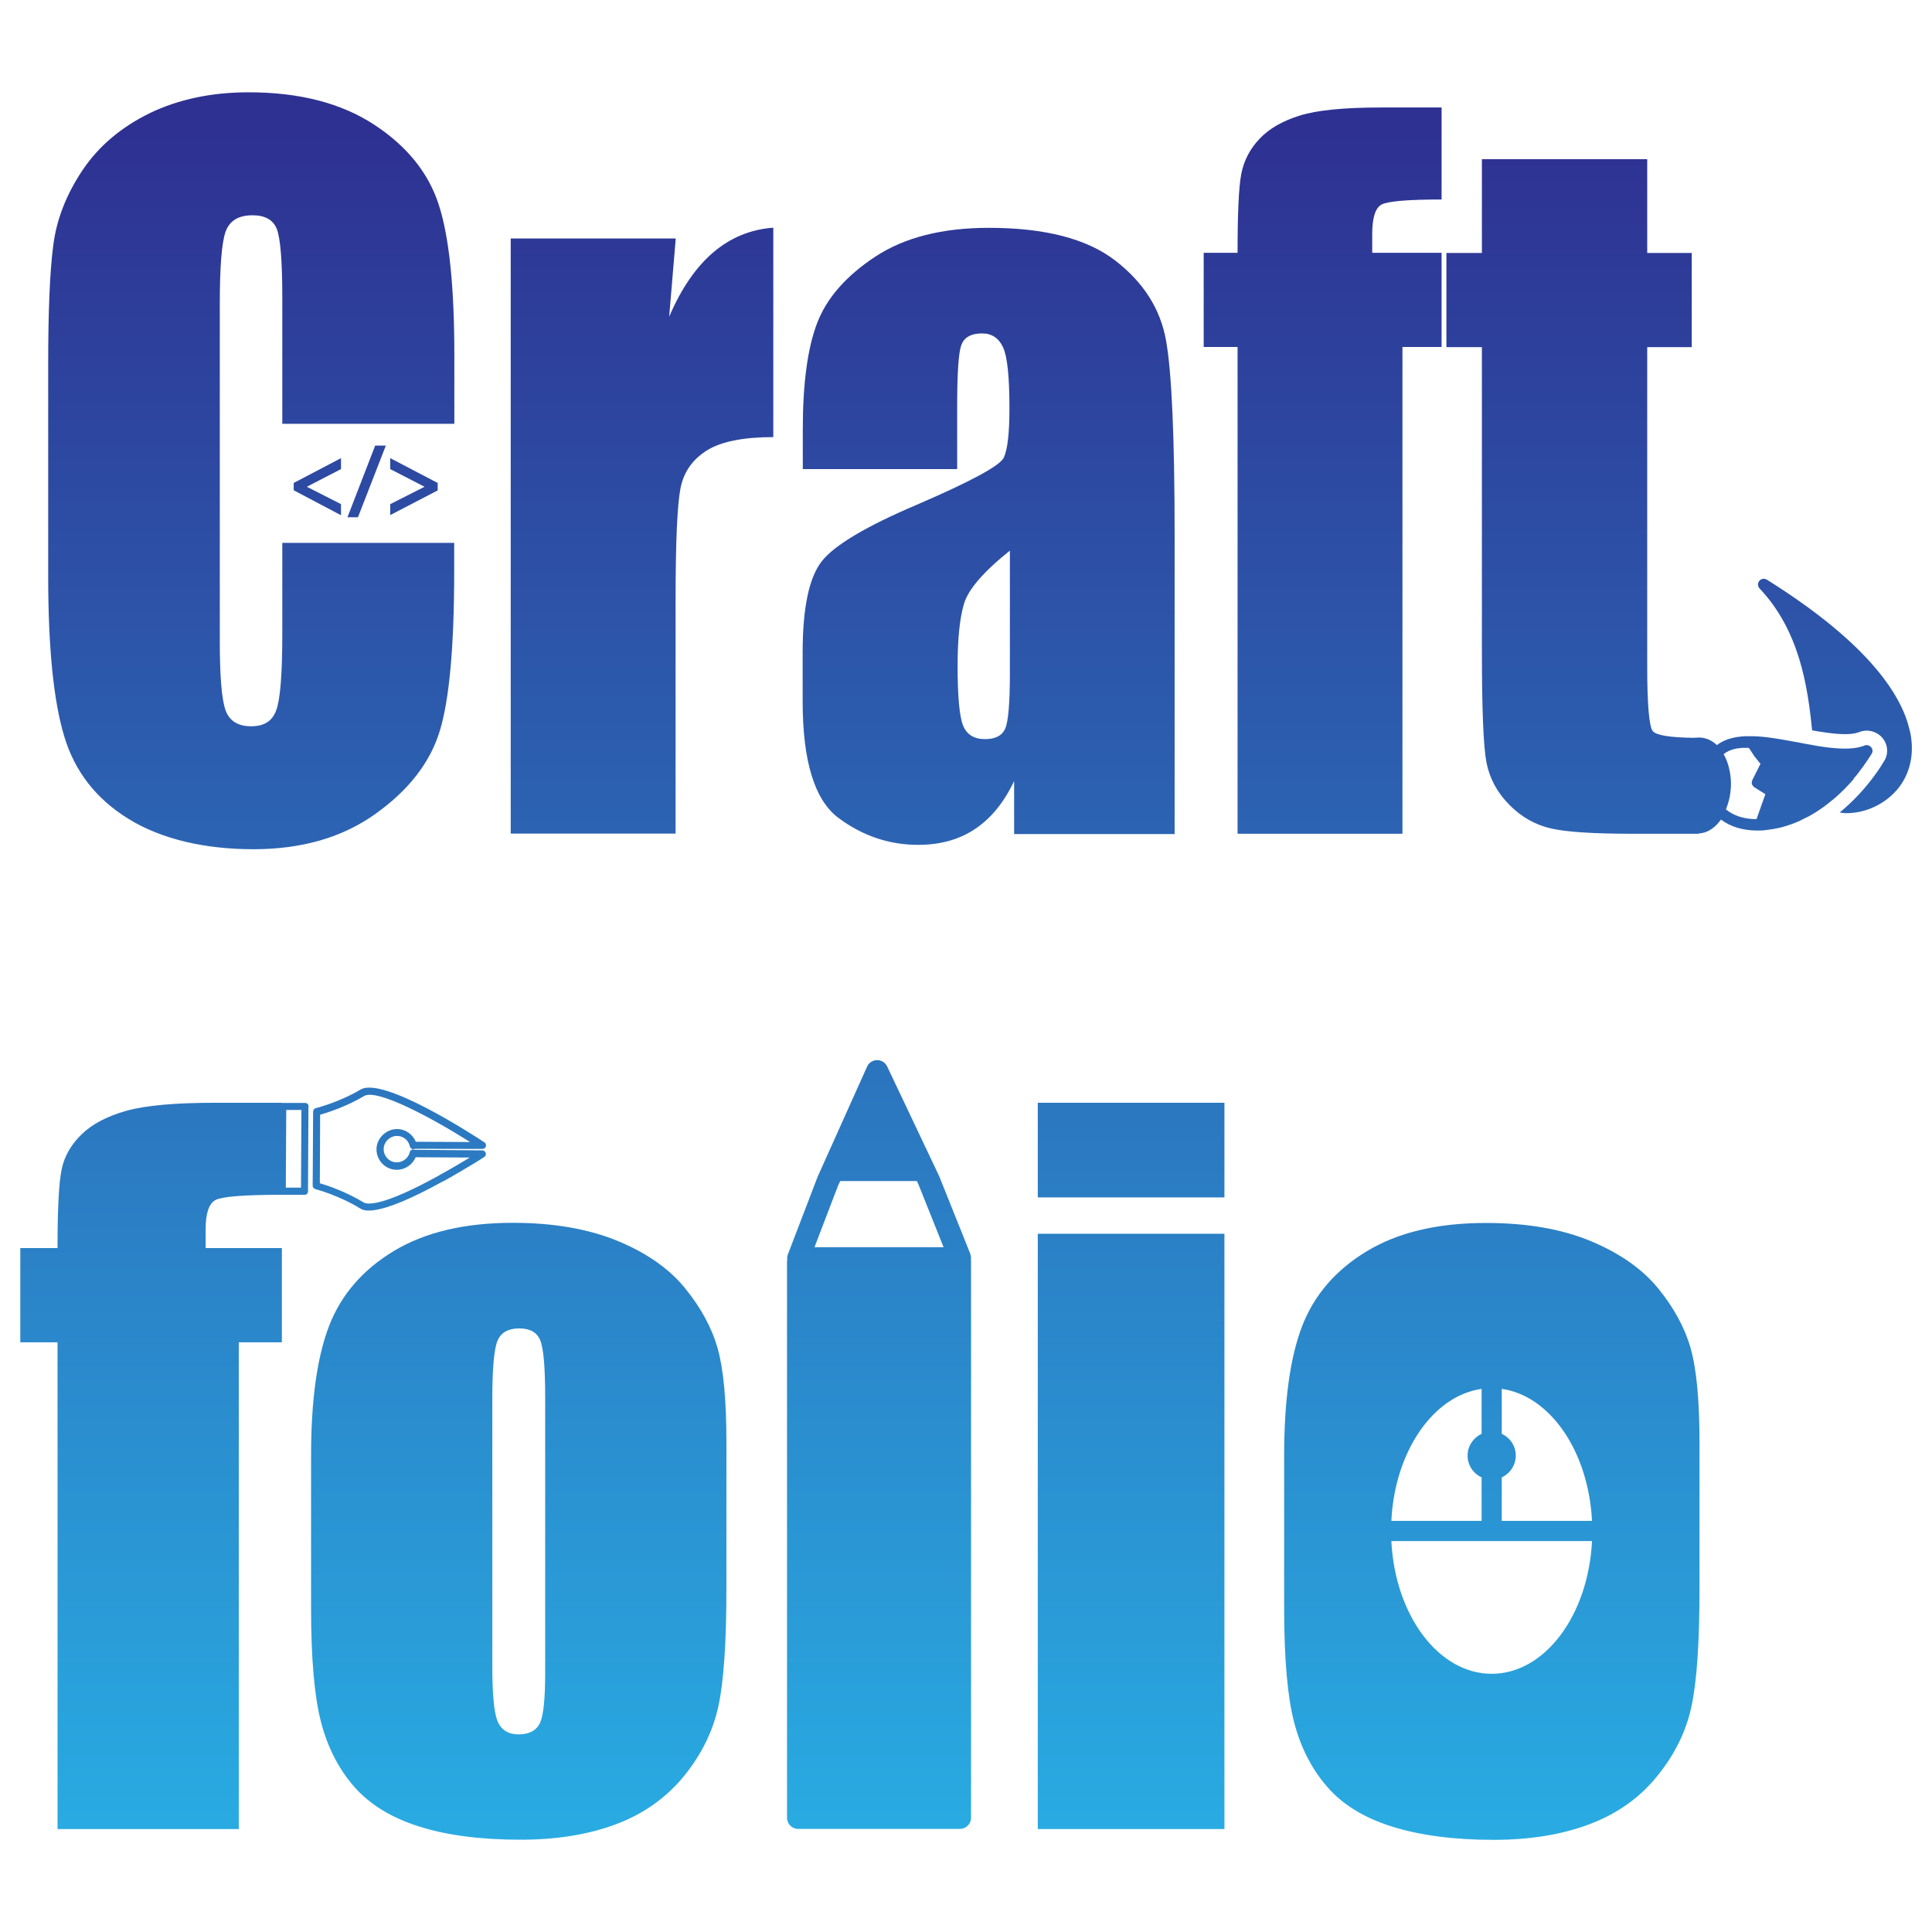
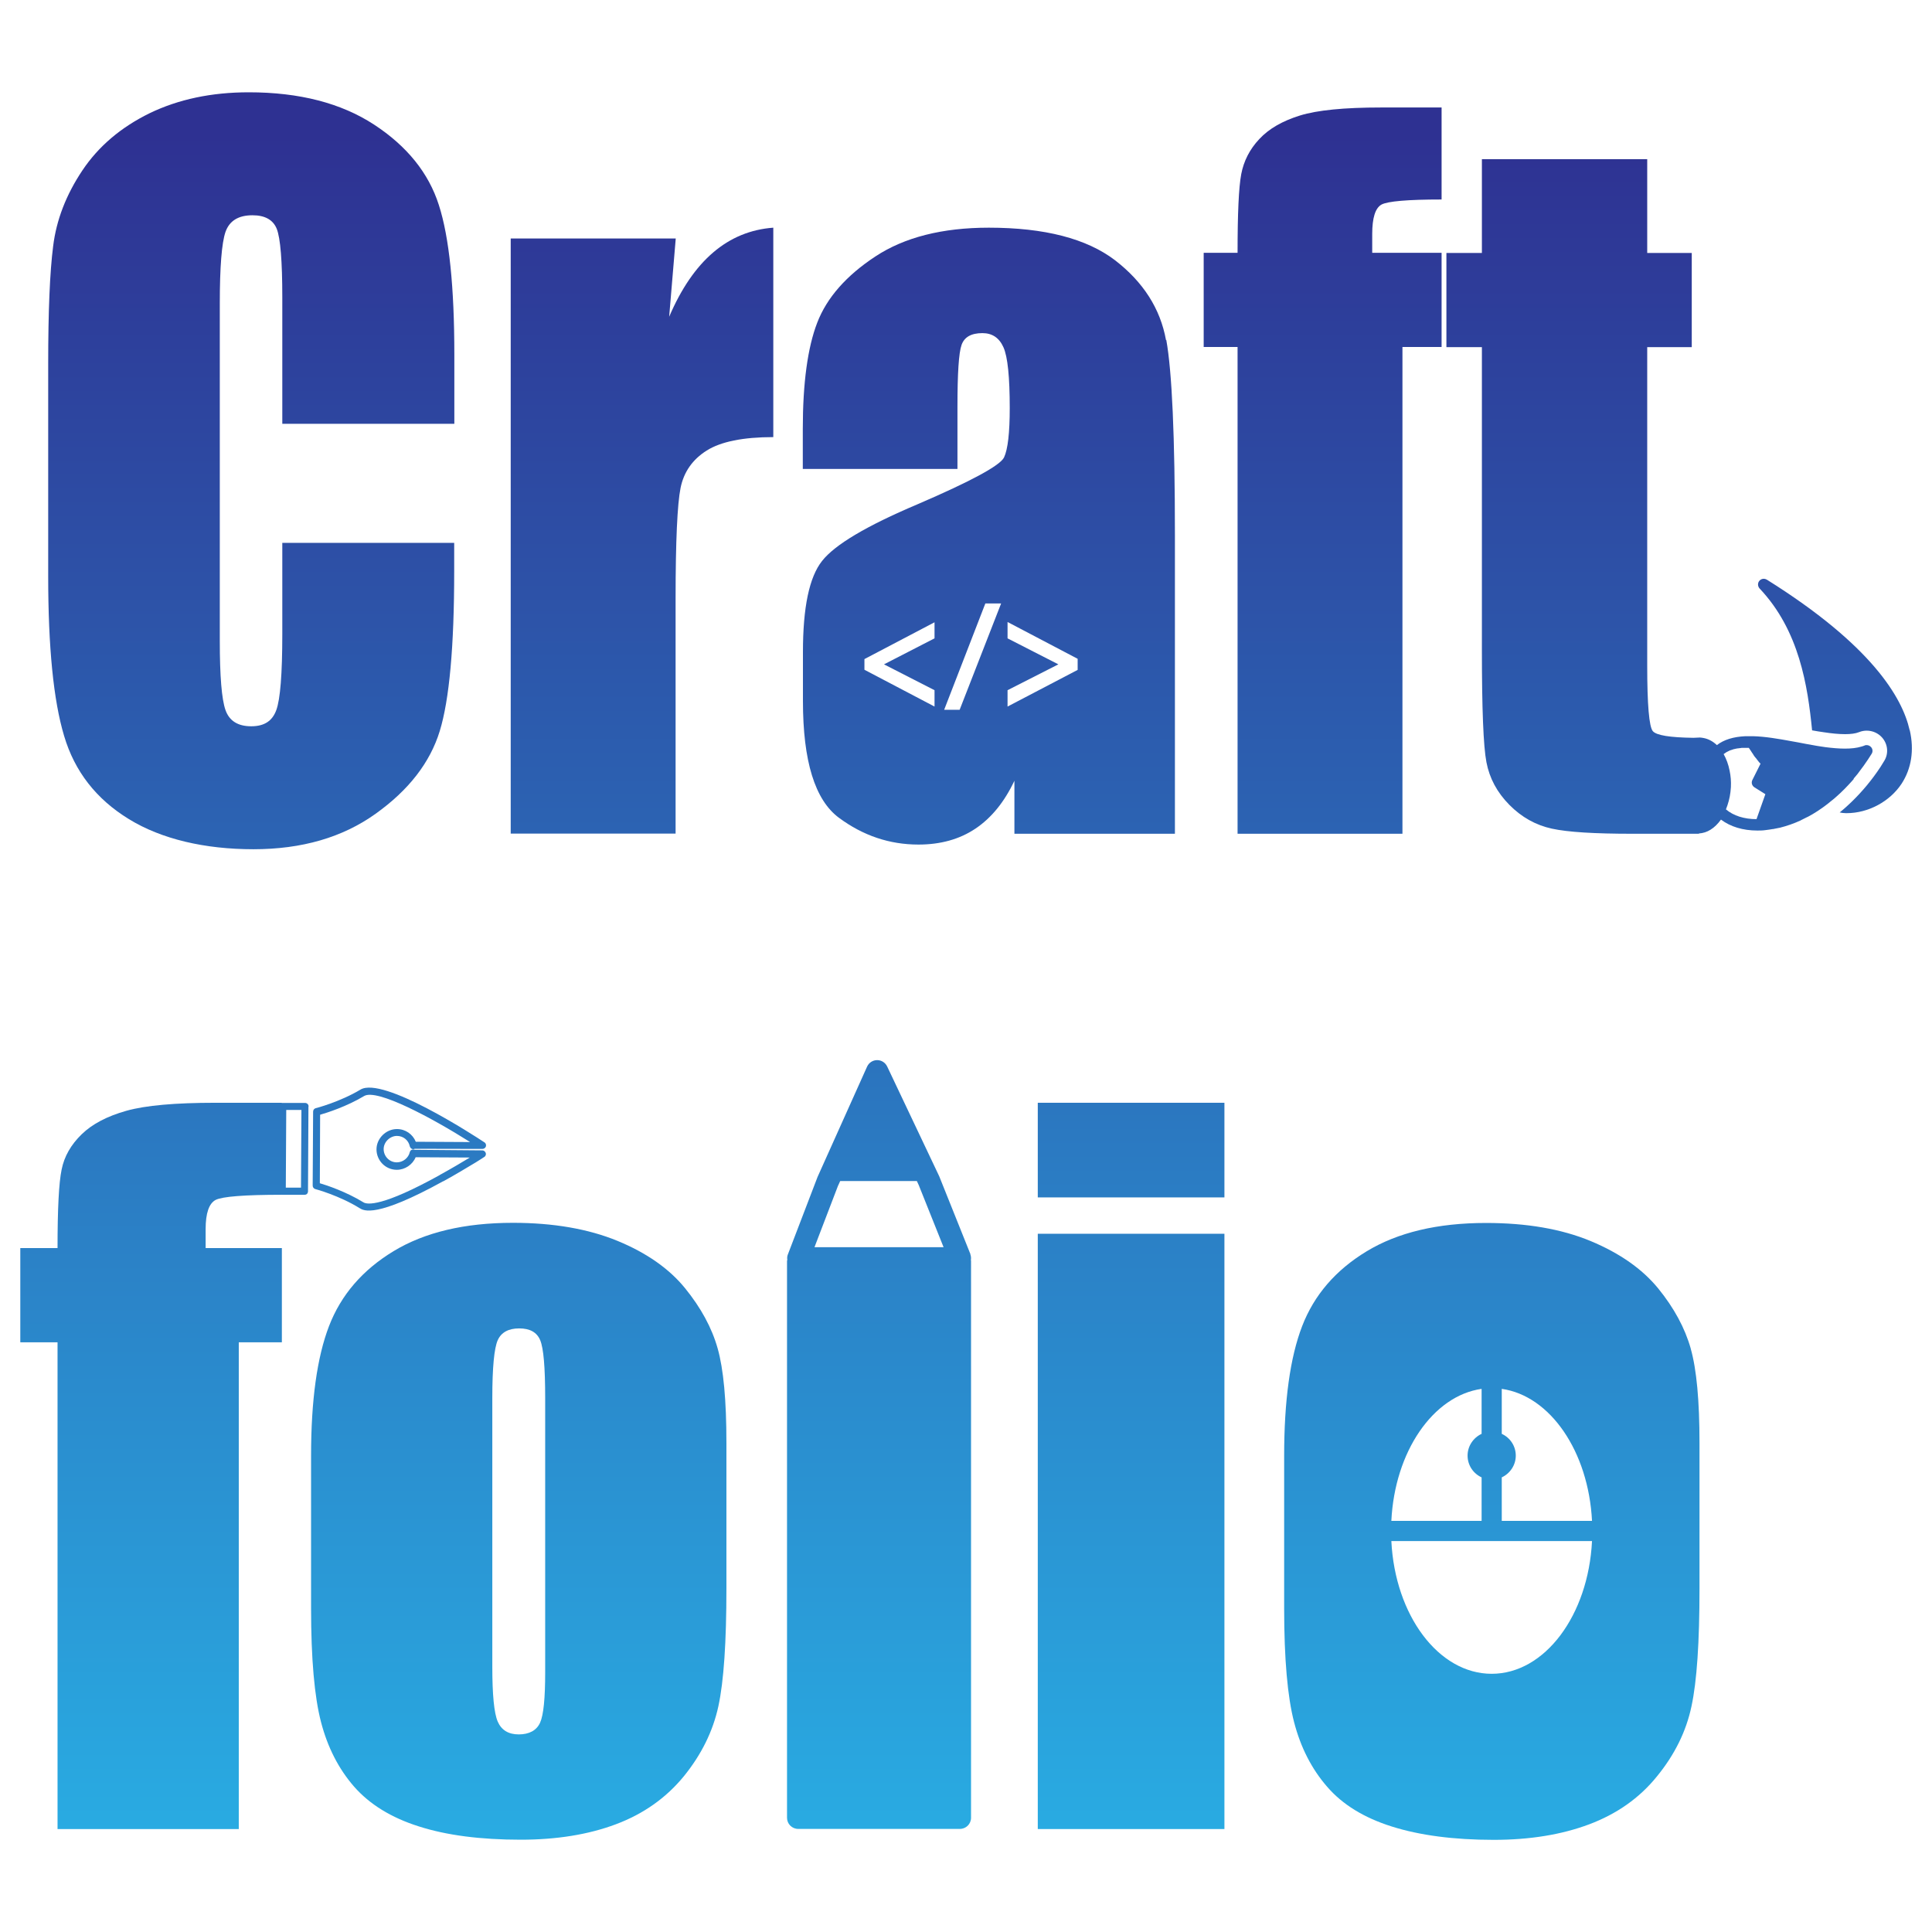
<svg xmlns="http://www.w3.org/2000/svg" xmlns:xlink="http://www.w3.org/1999/xlink" id="_レイヤー_1" data-name="レイヤー_1" version="1.1" viewBox="0 0 132.29 132.29">
  <defs>
    <style>
      .st0 {
        fill: url(#_名称未設定グラデーション_4012);
      }

      .st1 {
        fill: url(#_名称未設定グラデーション_401);
      }

      .st2 {
-         fill: url(#_名称未設定グラデーション_4014);
+         fill: url(#_名称未設定グラデーション_407);
      }

      .st3 {
-         fill: url(#_名称未設定グラデーション_407);
+         fill: url(#_名称未設定グラデーション_402);
      }

      .st4 {
-         fill: url(#_名称未設定グラデーション_4015);
+         fill: url(#_名称未設定グラデーション_408);
      }

      .st5 {
-         fill: url(#_名称未設定グラデーション_402);
+         fill: url(#_名称未設定グラデーション_40);
      }

      .st6 {
-         fill: url(#_名称未設定グラデーション_408);
+         fill: url(#_名称未設定グラデーション_405);
      }

      .st7 {
-         fill: url(#_名称未設定グラデーション_40);
+         fill: url(#_名称未設定グラデーション_404);
      }

      .st8 {
-         fill: url(#_名称未設定グラデーション_4016);
+         fill: url(#_名称未設定グラデーション_409);
      }

      .st9 {
-         fill: url(#_名称未設定グラデーション_405);
+         fill: url(#_名称未設定グラデーション_406);
      }

      .st10 {
-         fill: url(#_名称未設定グラデーション_404);
+         fill: url(#_名称未設定グラデーション_4011);
      }

      .st11 {
-         fill: url(#_名称未設定グラデーション_409);
+         fill: url(#_名称未設定グラデーション_4010);
      }

      .st12 {
-         fill: url(#_名称未設定グラデーション_406);
+         fill: url(#_名称未設定グラデーション_4013);
      }

      .st13 {
-         fill: url(#_名称未設定グラデーション_4011);
-       }
- 
-       .st14 {
-         fill: url(#_名称未設定グラデーション_4010);
-       }
- 
-       .st15 {
-         fill: url(#_名称未設定グラデーション_4013);
-       }
- 
-       .st16 {
        fill: url(#_名称未設定グラデーション_403);
      }
    </style>
    <linearGradient id="_名称未設定グラデーション_40" data-name="名称未設定グラデーション 40" x1="17.19" y1="9.16" x2="17.19" y2="125.4" gradientUnits="userSpaceOnUse">
      <stop offset="0" stop-color="#2e3192" />
      <stop offset="1" stop-color="#29abe2" />
    </linearGradient>
    <linearGradient id="_名称未設定グラデーション_401" data-name="名称未設定グラデーション 40" x1="43.97" y1="9.16" x2="43.97" y2="125.4" xlink:href="#_名称未設定グラデーション_40" />
-     <linearGradient id="_名称未設定グラデーション_402" data-name="名称未設定グラデーション 40" x1="67.7" y1="9.16" x2="67.7" y2="125.4" xlink:href="#_名称未設定グラデーション_40" />
-     <linearGradient id="_名称未設定グラデーション_403" data-name="名称未設定グラデーション 40" x1="90.56" y1="9.16" x2="90.56" y2="125.4" xlink:href="#_名称未設定グラデーション_40" />
-     <linearGradient id="_名称未設定グラデーション_404" data-name="名称未設定グラデーション 40" x1="10.35" y1="9.16" x2="10.35" y2="125.4" xlink:href="#_名称未設定グラデーション_40" />
-     <linearGradient id="_名称未設定グラデーション_405" data-name="名称未設定グラデーション 40" x1="35.52" y1="9.16" x2="35.52" y2="125.4" xlink:href="#_名称未設定グラデーション_40" />
+     <linearGradient id="_名称未設定グラデーション_402" data-name="名称未設定グラデーション 40" x1="90.56" y1="9.16" x2="90.56" y2="125.4" xlink:href="#_名称未設定グラデーション_40" />
+     <linearGradient id="_名称未設定グラデーション_403" data-name="名称未設定グラデーション 40" x1="10.35" y1="9.16" x2="10.35" y2="125.4" xlink:href="#_名称未設定グラデーション_40" />
+     <linearGradient id="_名称未設定グラデーション_404" data-name="名称未設定グラデーション 40" x1="35.52" y1="9.16" x2="35.52" y2="125.4" xlink:href="#_名称未設定グラデーション_40" />
+     <linearGradient id="_名称未設定グラデーション_405" data-name="名称未設定グラデーション 40" x1="77.45" y1="9.16" x2="77.45" y2="125.4" xlink:href="#_名称未設定グラデーション_40" />
    <linearGradient id="_名称未設定グラデーション_406" data-name="名称未設定グラデーション 40" x1="77.45" y1="9.16" x2="77.45" y2="125.4" xlink:href="#_名称未設定グラデーション_40" />
-     <linearGradient id="_名称未設定グラデーション_407" data-name="名称未設定グラデーション 40" x1="77.45" y1="9.16" x2="77.45" y2="125.4" xlink:href="#_名称未設定グラデーション_40" />
-     <linearGradient id="_名称未設定グラデーション_408" data-name="名称未設定グラデーション 40" x1="60.2" y1="9.16" x2="60.2" y2="125.4" xlink:href="#_名称未設定グラデーション_40" />
-     <linearGradient id="_名称未設定グラデーション_409" data-name="名称未設定グラデーション 40" x1="125.63" y1="9.16" x2="125.63" y2="125.4" xlink:href="#_名称未設定グラデーション_40" />
-     <linearGradient id="_名称未設定グラデーション_4010" data-name="名称未設定グラデーション 40" x1="113.62" y1="9.16" x2="113.62" y2="125.4" xlink:href="#_名称未設定グラデーション_40" />
-     <linearGradient id="_名称未設定グラデーション_4011" data-name="名称未設定グラデーション 40" x1="102.14" y1="9.16" x2="102.14" y2="125.4" xlink:href="#_名称未設定グラデーション_40" />
-     <linearGradient id="_名称未設定グラデーション_4012" data-name="名称未設定グラデーション 40" x1="20.11" y1="9.16" x2="20.11" y2="125.4" xlink:href="#_名称未設定グラデーション_40" />
-     <linearGradient id="_名称未設定グラデーション_4013" data-name="名称未設定グラデーション 40" x1="27.34" y1="9.16" x2="27.34" y2="125.4" xlink:href="#_名称未設定グラデーション_40" />
-     <linearGradient id="_名称未設定グラデーション_4014" data-name="名称未設定グラデーション 40" x1="21.73" y1="9.16" x2="21.73" y2="125.4" xlink:href="#_名称未設定グラデーション_40" />
-     <linearGradient id="_名称未設定グラデーション_4015" data-name="名称未設定グラデーション 40" x1="25.11" x2="25.11" y2="125.4" xlink:href="#_名称未設定グラデーション_40" />
-     <linearGradient id="_名称未設定グラデーション_4016" data-name="名称未設定グラデーション 40" x1="28.34" y1="9.16" x2="28.34" y2="125.4" xlink:href="#_名称未設定グラデーション_40" />
+     <linearGradient id="_名称未設定グラデーション_407" data-name="名称未設定グラデーション 40" x1="60.2" y1="9.16" x2="60.2" y2="125.4" xlink:href="#_名称未設定グラデーション_40" />
+     <linearGradient id="_名称未設定グラデーション_408" data-name="名称未設定グラデーション 40" x1="125.63" y1="9.16" x2="125.63" y2="125.4" xlink:href="#_名称未設定グラデーション_40" />
+     <linearGradient id="_名称未設定グラデーション_409" data-name="名称未設定グラデーション 40" x1="113.62" y1="9.16" x2="113.62" y2="125.4" xlink:href="#_名称未設定グラデーション_40" />
+     <linearGradient id="_名称未設定グラデーション_4010" data-name="名称未設定グラデーション 40" x1="102.14" y1="9.16" x2="102.14" y2="125.4" xlink:href="#_名称未設定グラデーション_40" />
+     <linearGradient id="_名称未設定グラデーション_4011" data-name="名称未設定グラデーション 40" x1="20.11" y1="9.16" x2="20.11" y2="125.4" xlink:href="#_名称未設定グラデーション_40" />
+     <linearGradient id="_名称未設定グラデーション_4012" data-name="名称未設定グラデーション 40" x1="27.34" y1="9.16" x2="27.34" y2="125.4" xlink:href="#_名称未設定グラデーション_40" />
+     <linearGradient id="_名称未設定グラデーション_4013" data-name="名称未設定グラデーション 40" x1="67.7" y1="9.16" x2="67.7" y2="125.4" xlink:href="#_名称未設定グラデーション_40" />
  </defs>
-   <path class="st7" d="M31.1,29.02h-11.77v-8.64c0-2.51-.13-4.08-.38-4.71-.25-.62-.81-.93-1.66-.93-.97,0-1.58.38-1.85,1.14-.26.76-.39,2.4-.39,4.91v23.1c0,2.42.13,3.99.39,4.73.26.74.85,1.11,1.76,1.11s1.45-.37,1.72-1.11c.27-.74.41-2.47.41-5.2v-6.25h11.77v1.94c0,5.15-.33,8.8-.99,10.95-.66,2.15-2.12,4.04-4.39,5.66-2.26,1.62-5.05,2.43-8.37,2.43s-6.29-.69-8.52-2.06c-2.24-1.37-3.72-3.27-4.44-5.7-.73-2.43-1.09-6.08-1.09-10.95v-14.53c0-3.58.11-6.27.34-8.06.22-1.79.89-3.52,2-5.18,1.11-1.66,2.65-2.96,4.61-3.92,1.97-.95,4.23-1.43,6.78-1.43,3.47,0,6.33.74,8.58,2.21,2.25,1.47,3.74,3.31,4.44,5.51.71,2.2,1.06,5.62,1.06,10.26v4.72Z" />
+   <path class="st5" d="M31.1,29.02h-11.77v-8.64c0-2.51-.13-4.08-.38-4.71-.25-.62-.81-.93-1.66-.93-.97,0-1.58.38-1.85,1.14-.26.76-.39,2.4-.39,4.91v23.1c0,2.42.13,3.99.39,4.73.26.74.85,1.11,1.76,1.11s1.45-.37,1.72-1.11c.27-.74.41-2.47.41-5.2v-6.25h11.77v1.94c0,5.15-.33,8.8-.99,10.95-.66,2.15-2.12,4.04-4.39,5.66-2.26,1.62-5.05,2.43-8.37,2.43s-6.29-.69-8.52-2.06c-2.24-1.37-3.72-3.27-4.44-5.7-.73-2.43-1.09-6.08-1.09-10.95v-14.53c0-3.58.11-6.27.34-8.06.22-1.79.89-3.52,2-5.18,1.11-1.66,2.65-2.96,4.61-3.92,1.97-.95,4.23-1.43,6.78-1.43,3.47,0,6.33.74,8.58,2.21,2.25,1.47,3.74,3.31,4.44,5.51.71,2.2,1.06,5.62,1.06,10.26v4.72Z" />
  <path class="st1" d="M46.27,16.33l-.45,5.36c1.64-3.84,4.02-5.87,7.13-6.1v14.34c-2.07,0-3.59.31-4.56.92-.97.61-1.57,1.47-1.79,2.56-.22,1.1-.34,3.62-.34,7.57v16.1h-11.29V16.33h11.29Z" />
-   <path class="st5" d="M65.56,32.12h-10.59v-2.73c0-3.15.33-5.58.99-7.29.66-1.71,1.99-3.22,3.98-4.53,1.99-1.31,4.58-1.97,7.77-1.97,3.82,0,6.7.74,8.64,2.23,1.94,1.49,3.1,3.31,3.49,5.47s.59,6.61.59,13.35v20.46h-10.99v-3.63c-.69,1.46-1.58,2.55-2.67,3.28-1.09.73-2.39,1.09-3.9,1.09-1.98,0-3.79-.61-5.44-1.83s-2.47-3.89-2.47-8v-3.35c0-3.05.44-5.13,1.31-6.24.88-1.11,3.05-2.4,6.51-3.87,3.71-1.6,5.69-2.67,5.95-3.22.26-.55.39-1.68.39-3.38,0-2.13-.14-3.52-.43-4.16-.29-.64-.77-.97-1.44-.97-.76,0-1.24.27-1.43.81-.19.54-.28,1.95-.28,4.22v4.27ZM69.14,37.71c-1.81,1.45-2.86,2.67-3.14,3.66-.29.98-.43,2.4-.43,4.24,0,2.11.13,3.47.38,4.08.25.61.75.92,1.5.92.71,0,1.17-.24,1.38-.72.21-.48.32-1.75.32-3.79v-8.39Z" />
-   <path class="st16" d="M98.71,7.36v6.3c-2.33,0-3.7.12-4.12.35-.42.24-.63.91-.63,2.01v1.29h4.75v6.45h-2.68v33.33h-11.29V23.76h-2.32v-6.45h2.32c0-2.68.08-4.47.25-5.38.17-.9.58-1.71,1.24-2.41.66-.71,1.59-1.24,2.78-1.61s3.05-.55,5.56-.55h4.14Z" />
-   <path class="st10" d="M19.3,75.51v6.3c-2.56,0-4.07.12-4.53.35-.46.24-.69.91-.69,2.01v1.29h5.22v6.45h-2.95v33.33H3.94v-33.33H1.39v-6.45h2.55c0-2.68.09-4.47.28-5.38.18-.9.64-1.7,1.37-2.41.73-.71,1.75-1.24,3.06-1.61,1.31-.37,3.35-.55,6.11-.55h4.55Z" />
-   <path class="st9" d="M49.74,98.79v9.98c0,3.67-.18,6.35-.55,8.06-.37,1.71-1.16,3.31-2.36,4.79-1.21,1.48-2.76,2.58-4.65,3.29-1.89.71-4.07,1.06-6.53,1.06-2.74,0-5.07-.3-6.97-.91-1.9-.6-3.38-1.52-4.44-2.73-1.06-1.22-1.81-2.69-2.26-4.42-.45-1.73-.68-4.33-.68-7.79v-10.44c0-3.79.41-6.75,1.23-8.88.82-2.13,2.29-3.84,4.42-5.13,2.13-1.29,4.85-1.94,8.17-1.94,2.78,0,5.18.42,7.17,1.24s3.54,1.91,4.62,3.24c1.08,1.33,1.83,2.7,2.23,4.12.4,1.41.6,3.56.6,6.45ZM37.33,95.72c0-2.09-.11-3.4-.34-3.95s-.71-.81-1.44-.81-1.23.27-1.47.81-.37,1.86-.37,3.95v18.4c0,1.92.12,3.18.37,3.76s.73.88,1.44.88,1.22-.27,1.46-.8c.24-.53.35-1.68.35-3.44v-18.8Z" />
-   <rect class="st12" x="71.06" y="75.51" width="12.78" height="6.48" />
-   <rect class="st3" x="71.06" y="84.48" width="12.78" height="40.76" />
-   <path class="st6" d="M66.45,85.88l-2.14-5.34-3.56-7.51c-.13-.27-.39-.44-.69-.44h0c-.3,0-.57.18-.69.45l-3.39,7.55-2.03,5.3c-.05.12-.06.25-.04.37,0,.03-.02.05-.02.08v38.13c0,.42.34.76.76.76h11.08c.42,0,.76-.34.76-.76v-38.13s-.01-.04-.01-.06c.02-.13.01-.27-.04-.4ZM57.39,81.18l.14-.31h5.25l.13.28,1.7,4.25h-8.84l1.62-4.23Z" />
-   <path class="st11" d="M130.76,50c-.5-2.23-2.6-5.82-9.78-10.31-.07-.04-.14-.06-.21-.06-.11,0-.23.05-.3.14-.13.15-.12.37.01.52,2.73,2.88,3.3,6.69,3.6,9.72.14.02.27.05.41.07.14.02.27.04.4.06.52.08,1.01.13,1.45.13.38,0,.71-.04.96-.14.17-.07.35-.1.52-.1.4,0,.79.17,1.06.48.39.45.45,1.09.14,1.59-.09.14-.17.28-.26.42-.58.88-1.24,1.67-1.95,2.36-.15.14-.29.28-.44.41-.13.12-.27.23-.4.34.13.03.28.05.43.05.01,0,.03,0,.04,0,1.48,0,2.96-.79,3.77-2.02.67-1.03.87-2.29.56-3.65Z" />
-   <path class="st14" d="M126.92,53.32c.09-.11.18-.21.27-.32.04-.05.07-.1.11-.15.21-.27.41-.55.61-.85h0c.08-.13.17-.26.25-.39.09-.14.07-.33-.04-.45-.08-.09-.19-.14-.3-.14-.05,0-.1,0-.15.03-.07.03-.14.05-.21.07-.33.1-.71.14-1.13.14s-.87-.04-1.34-.1c-.13-.02-.27-.04-.4-.06s-.27-.04-.41-.07c-.36-.06-.72-.13-1.08-.2-.13-.02-.26-.05-.39-.07-.92-.17-1.85-.33-2.68-.35-.09,0-.17,0-.25,0-.09,0-.18,0-.27,0-.83.04-1.47.24-1.95.61-.27-.26-.59-.43-.93-.49-.08-.02-.16-.02-.23-.03l-.44.02c-1.62-.02-2.55-.17-2.79-.46-.25-.31-.38-1.8-.38-4.48v-21.81h3.05v-6.45h-3.05v-6.42h-11.32v6.42h-2.43v6.45h2.43v20.7c0,4.05.1,6.63.31,7.72.21,1.1.73,2.07,1.57,2.92.84.85,1.81,1.39,2.91,1.63,1.1.24,2.93.35,5.51.35h4.56v-.02c.28-.02.55-.1.8-.26.26-.16.5-.4.71-.69.65.49,1.51.75,2.49.75.18,0,.37,0,.56-.03,0,0,0,0,0,0,.16-.02.32-.04.48-.07.01,0,.02,0,.03,0,.15-.03.3-.06.45-.09.02,0,.04,0,.05-.01.47-.12.93-.28,1.39-.49.01,0,.02-.01.03-.02.15-.07.29-.14.44-.22,0,0,0,0,.01,0,.46-.24.91-.54,1.34-.87.1-.08.21-.17.31-.25.05-.04.1-.08.15-.12.02-.02.04-.04.07-.06.03-.03.06-.06.09-.08.38-.33.74-.7,1.09-1.09.04-.04.08-.09.12-.14ZM120.31,56.09s-.01,0-.02,0c-.86,0-1.59-.23-2.11-.67.15-.37.26-.77.31-1.19.01-.11.02-.22.03-.33.02-.39-.01-.77-.09-1.14-.08-.41-.22-.79-.41-1.13t0,0s0,0,.01,0c0,0,.02-.01.03-.02,0,0,0,0,0,0,0,0,0,0,0,0,0,0,.02-.01.03-.02.04-.03.08-.06.13-.09.02-.01.04-.02.06-.03h0c.05-.03.1-.05.16-.08,0,0,0,0,0,0,.02,0,.04-.02.06-.02,0,0,0,0,0,0s0,0,0,0c.08-.03.16-.05.24-.08h0s.01,0,.02,0c.08-.02.16-.04.25-.05,0,0,0,0,0,0,0,0,0,0,0,0,0,0,0,0,0,0,.03,0,.06,0,.09-.01.05,0,.1-.01.15-.02.03,0,.05,0,.07,0h0s.06,0,.09,0c.1,0,.2,0,.3,0,.01,0,.02,0,.04,0,0,.01.01.02.02.03,0,.01.01.02.02.03.01.02.03.04.04.06.03.04.05.08.08.12.02.03.04.06.05.08,0,0,0,0,0,0,0,0,0,0,0,0,.02.02.03.05.05.07,0,0,.01.02.02.03.01.02.02.03.03.05,0,0,.01.02.02.03.01.02.02.03.03.05.01.02.02.03.03.04t0,0s0,0,0,0c.02.02.03.04.05.06.01.02.02.03.04.05,0,.01.02.02.03.03.02.02.03.04.04.06,0,0,0,0,0,0,.02.02.04.04.05.06,0,0,.01.02.02.03,0,0,.01.01.02.02,0,0,.02.02.02.03.01.01.02.03.03.04.01.01.02.02.03.03.03.03.05.06.08.08l-.56,1.12c-.09.18-.03.39.14.5l.75.47-.61,1.72Z" />
-   <path class="st13" d="M115.77,92.34c-.4-1.41-1.14-2.78-2.23-4.12-1.09-1.33-2.63-2.41-4.62-3.24-2-.83-4.39-1.24-7.17-1.24-3.32,0-6.04.65-8.17,1.94-2.13,1.29-3.6,3-4.42,5.13-.82,2.13-1.23,5.09-1.23,8.88v10.44c0,3.46.23,6.06.68,7.79.45,1.73,1.2,3.2,2.26,4.42,1.05,1.22,2.53,2.13,4.44,2.73,1.9.6,4.23.91,6.97.91,2.46,0,4.63-.35,6.53-1.06,1.89-.71,3.45-1.8,4.65-3.29,1.21-1.48,2-3.08,2.36-4.79.37-1.71.55-4.4.55-8.06v-9.98c0-2.89-.2-5.04-.6-6.45ZM101.45,95.1v3.08c-.56.26-.96.83-.96,1.49s.39,1.23.96,1.49v2.98h-6.18c.23-4.75,2.86-8.57,6.18-9.04ZM102.14,114.61c-3.64,0-6.62-4.01-6.87-9.09h13.74c-.25,5.08-3.23,9.09-6.87,9.09ZM102.83,104.14v-2.98c.56-.26.96-.83.96-1.49s-.39-1.23-.96-1.49v-3.08c3.32.47,5.94,4.29,6.18,9.04h-6.18Z" />
+   <path class="st3" d="M98.71,7.36v6.3c-2.33,0-3.7.12-4.12.35-.42.24-.63.91-.63,2.01v1.29h4.75v6.45h-2.68v33.33h-11.29V23.76h-2.32v-6.45h2.32c0-2.68.08-4.47.25-5.38.17-.9.58-1.71,1.24-2.41.66-.71,1.59-1.24,2.78-1.61s3.05-.55,5.56-.55h4.14Z" />
+   <path class="st13" d="M19.3,75.51v6.3c-2.56,0-4.07.12-4.53.35-.46.24-.69.91-.69,2.01v1.29h5.22v6.45h-2.95v33.33H3.94v-33.33H1.39v-6.45h2.55c0-2.68.09-4.47.28-5.38.18-.9.64-1.7,1.37-2.41.73-.71,1.75-1.24,3.06-1.61,1.31-.37,3.35-.55,6.11-.55h4.55Z" />
+   <path class="st7" d="M49.74,98.79v9.98c0,3.67-.18,6.35-.55,8.06-.37,1.71-1.16,3.31-2.36,4.79-1.21,1.48-2.76,2.58-4.65,3.29-1.89.71-4.07,1.06-6.53,1.06-2.74,0-5.07-.3-6.97-.91-1.9-.6-3.38-1.52-4.44-2.73-1.06-1.22-1.81-2.69-2.26-4.42-.45-1.73-.68-4.33-.68-7.79v-10.44c0-3.79.41-6.75,1.23-8.88.82-2.13,2.29-3.84,4.42-5.13,2.13-1.29,4.85-1.94,8.17-1.94,2.78,0,5.18.42,7.17,1.24s3.54,1.91,4.62,3.24c1.08,1.33,1.83,2.7,2.23,4.12.4,1.41.6,3.56.6,6.45ZM37.33,95.72c0-2.09-.11-3.4-.34-3.95s-.71-.81-1.44-.81-1.23.27-1.47.81-.37,1.86-.37,3.95v18.4c0,1.92.12,3.18.37,3.76s.73.88,1.44.88,1.22-.27,1.46-.8c.24-.53.35-1.68.35-3.44v-18.8Z" />
+   <rect class="st6" x="71.06" y="75.51" width="12.78" height="6.48" />
+   <rect class="st9" x="71.06" y="84.48" width="12.78" height="40.76" />
+   <path class="st2" d="M66.45,85.88l-2.14-5.34-3.56-7.51c-.13-.27-.39-.44-.69-.44h0c-.3,0-.57.18-.69.45l-3.39,7.55-2.03,5.3c-.05.12-.06.25-.04.37,0,.03-.02.05-.02.08v38.13c0,.42.34.76.76.76h11.08c.42,0,.76-.34.76-.76v-38.13s-.01-.04-.01-.06c.02-.13.01-.27-.04-.4ZM57.39,81.18l.14-.31h5.25l.13.28,1.7,4.25h-8.84l1.62-4.23Z" />
+   <path class="st4" d="M130.76,50c-.5-2.23-2.6-5.82-9.78-10.31-.07-.04-.14-.06-.21-.06-.11,0-.23.05-.3.14-.13.15-.12.37.01.52,2.73,2.88,3.3,6.69,3.6,9.72.14.02.27.05.41.07.14.02.27.04.4.06.52.08,1.01.13,1.45.13.38,0,.71-.04.96-.14.17-.07.35-.1.52-.1.4,0,.79.17,1.06.48.39.45.45,1.09.14,1.59-.09.14-.17.28-.26.42-.58.88-1.24,1.67-1.95,2.36-.15.14-.29.28-.44.41-.13.12-.27.23-.4.34.13.03.28.05.43.05.01,0,.03,0,.04,0,1.48,0,2.96-.79,3.77-2.02.67-1.03.87-2.29.56-3.65Z" />
+   <path class="st8" d="M126.92,53.32c.09-.11.18-.21.27-.32.04-.05.07-.1.11-.15.21-.27.41-.55.61-.85h0c.08-.13.17-.26.25-.39.09-.14.07-.33-.04-.45-.08-.09-.19-.14-.3-.14-.05,0-.1,0-.15.03-.07.03-.14.05-.21.07-.33.1-.71.14-1.13.14s-.87-.04-1.34-.1c-.13-.02-.27-.04-.4-.06s-.27-.04-.41-.07c-.36-.06-.72-.13-1.08-.2-.13-.02-.26-.05-.39-.07-.92-.17-1.85-.33-2.68-.35-.09,0-.17,0-.25,0-.09,0-.18,0-.27,0-.83.04-1.47.24-1.95.61-.27-.26-.59-.43-.93-.49-.08-.02-.16-.02-.23-.03l-.44.02c-1.62-.02-2.55-.17-2.79-.46-.25-.31-.38-1.8-.38-4.48v-21.81h3.05v-6.45h-3.05v-6.42h-11.32v6.42h-2.43v6.45h2.43v20.7c0,4.05.1,6.63.31,7.72.21,1.1.73,2.07,1.57,2.92.84.85,1.81,1.39,2.91,1.63,1.1.24,2.93.35,5.51.35h4.56v-.02c.28-.02.55-.1.8-.26.26-.16.5-.4.71-.69.65.49,1.51.75,2.49.75.18,0,.37,0,.56-.03,0,0,0,0,0,0,.16-.02.32-.04.48-.07.01,0,.02,0,.03,0,.15-.03.3-.06.45-.09.02,0,.04,0,.05-.01.47-.12.93-.28,1.39-.49.01,0,.02-.01.03-.02.15-.07.29-.14.44-.22,0,0,0,0,.01,0,.46-.24.91-.54,1.34-.87.1-.08.21-.17.31-.25.05-.04.1-.08.15-.12.02-.02.04-.04.07-.06.03-.03.06-.06.09-.08.38-.33.74-.7,1.09-1.09.04-.04.08-.09.12-.14ZM120.31,56.09s-.01,0-.02,0c-.86,0-1.59-.23-2.11-.67.15-.37.26-.77.31-1.19.01-.11.02-.22.03-.33.02-.39-.01-.77-.09-1.14-.08-.41-.22-.79-.41-1.13t0,0s0,0,.01,0c0,0,.02-.01.03-.02,0,0,0,0,0,0,0,0,0,0,0,0,0,0,.02-.01.03-.02.04-.03.08-.06.13-.09.02-.01.04-.02.06-.03h0c.05-.03.1-.05.16-.08,0,0,0,0,0,0,.02,0,.04-.02.06-.02,0,0,0,0,0,0s0,0,0,0c.08-.03.16-.05.24-.08h0s.01,0,.02,0c.08-.02.16-.04.25-.05,0,0,0,0,0,0,0,0,0,0,0,0,0,0,0,0,0,0,.03,0,.06,0,.09-.01.05,0,.1-.01.15-.02.03,0,.05,0,.07,0h0s.06,0,.09,0c.1,0,.2,0,.3,0,.01,0,.02,0,.04,0,0,.01.01.02.02.03,0,.01.01.02.02.03.01.02.03.04.04.06.03.04.05.08.08.12.02.03.04.06.05.08,0,0,0,0,0,0,0,0,0,0,0,0,.02.02.03.05.05.07,0,0,.01.02.02.03.01.02.02.03.03.05,0,0,.01.02.02.03.01.02.02.03.03.05.01.02.02.03.03.04t0,0s0,0,0,0c.02.02.03.04.05.06.01.02.02.03.04.05,0,.01.02.02.03.03.02.02.03.04.04.06,0,0,0,0,0,0,.02.02.04.04.05.06,0,0,.01.02.02.03,0,0,.01.01.02.02,0,0,.02.02.02.03.01.01.02.03.03.04.01.01.02.02.03.03.03.03.05.06.08.08l-.56,1.12c-.09.18-.03.39.14.5l.75.47-.61,1.72Z" />
+   <path class="st11" d="M115.77,92.34c-.4-1.41-1.14-2.78-2.23-4.12-1.09-1.33-2.63-2.41-4.62-3.24-2-.83-4.39-1.24-7.17-1.24-3.32,0-6.04.65-8.17,1.94-2.13,1.29-3.6,3-4.42,5.13-.82,2.13-1.23,5.09-1.23,8.88v10.44c0,3.46.23,6.06.68,7.79.45,1.73,1.2,3.2,2.26,4.42,1.05,1.22,2.53,2.13,4.44,2.73,1.9.6,4.23.91,6.97.91,2.46,0,4.63-.35,6.53-1.06,1.89-.71,3.45-1.8,4.65-3.29,1.21-1.48,2-3.08,2.36-4.79.37-1.71.55-4.4.55-8.06v-9.98c0-2.89-.2-5.04-.6-6.45ZM101.45,95.1v3.08c-.56.26-.96.83-.96,1.49s.39,1.23.96,1.49v2.98h-6.18c.23-4.75,2.86-8.57,6.18-9.04ZM102.14,114.61c-3.64,0-6.62-4.01-6.87-9.09h13.74c-.25,5.08-3.23,9.09-6.87,9.09ZM102.83,104.14v-2.98c.56-.26.96-.83.96-1.49s-.39-1.23-.96-1.49v-3.08c3.32.47,5.94,4.29,6.18,9.04h-6.18Z" />
  <g>
-     <path class="st0" d="M21.13,75.76c0-.07-.03-.13-.07-.17s-.11-.07-.17-.07h-1.53c-.14,0-.25.1-.25.24l-.03,5.8c0,.14.11.25.24.25h1.53c.07,0,.13-.02.17-.06s.07-.11.07-.17l.03-5.8ZM19.57,81.31l.03-5.31h1.04s-.03,5.32-.03,5.32h-1.04Z" />
-     <path class="st15" d="M30.35,80.89c.91-.5,1.71-.99,2.23-1.3.36-.22.58-.37.58-.37.01,0,.03-.02.04-.03.06-.06.09-.16.06-.24-.03-.1-.13-.18-.23-.18l-4.63-.04c-.07-.03-.14-.03-.21,0-.07.03-.11.09-.13.16-.09.4-.47.7-.89.7-.5,0-.9-.41-.9-.91,0-.48.43-.9.91-.9.43,0,.79.29.88.71.02.07.06.13.13.17.06.03.14.04.21,0h.03s4.6.01,4.6.01c.11,0,.21-.07.24-.17.03-.1,0-.22-.1-.28-.71-.47-6.96-4.54-8.49-3.61-1.4.84-3.04,1.27-3.06,1.27-.11.03-.18.12-.18.24l-.03,5.06c0,.11.07.21.18.24.02,0,1.66.45,3.04,1.31.28.17,1.12.69,5.72-1.85ZM30.11,80.46c-3.92,2.17-4.96,2.03-5.22,1.87-1.19-.73-2.51-1.17-2.99-1.31l.02-4.69c.48-.14,1.81-.56,3.01-1.28.87-.53,4.65,1.5,7.26,3.15l-3.72-.02c-.21-.52-.71-.87-1.29-.87-.75,0-1.4.64-1.4,1.39,0,.77.62,1.4,1.39,1.4.56,0,1.08-.35,1.29-.86l3.71.02c-.51.31-1.25.75-2.07,1.2Z" />
+     <path class="st10" d="M21.13,75.76c0-.07-.03-.13-.07-.17s-.11-.07-.17-.07h-1.53c-.14,0-.25.1-.25.24l-.03,5.8c0,.14.11.25.24.25h1.53c.07,0,.13-.02.17-.06s.07-.11.07-.17l.03-5.8ZM19.57,81.31l.03-5.31h1.04s-.03,5.32-.03,5.32h-1.04Z" />
+     <path class="st0" d="M30.35,80.89c.91-.5,1.71-.99,2.23-1.3.36-.22.58-.37.58-.37.01,0,.03-.02.04-.03.06-.06.09-.16.06-.24-.03-.1-.13-.18-.23-.18l-4.63-.04c-.07-.03-.14-.03-.21,0-.07.03-.11.09-.13.16-.09.4-.47.7-.89.7-.5,0-.9-.41-.9-.91,0-.48.43-.9.91-.9.43,0,.79.29.88.71.02.07.06.13.13.17.06.03.14.04.21,0h.03s4.6.01,4.6.01c.11,0,.21-.07.24-.17.03-.1,0-.22-.1-.28-.71-.47-6.96-4.54-8.49-3.61-1.4.84-3.04,1.27-3.06,1.27-.11.03-.18.12-.18.24l-.03,5.06c0,.11.07.21.18.24.02,0,1.66.45,3.04,1.31.28.17,1.12.69,5.72-1.85ZM30.11,80.46c-3.92,2.17-4.96,2.03-5.22,1.87-1.19-.73-2.51-1.17-2.99-1.31l.02-4.69c.48-.14,1.81-.56,3.01-1.28.87-.53,4.65,1.5,7.26,3.15l-3.72-.02c-.21-.52-.71-.87-1.29-.87-.75,0-1.4.64-1.4,1.39,0,.77.62,1.4,1.39,1.4.56,0,1.08-.35,1.29-.86l3.71.02c-.51.31-1.25.75-2.07,1.2Z" />
  </g>
-   <g>
-     <polygon class="st2" points="20.11 33.57 23.35 35.28 23.35 34.52 21.01 33.33 23.35 32.12 23.35 31.37 20.11 33.07 20.11 33.57" />
-     <polygon class="st4" points="23.79 35.42 24.51 35.42 26.42 30.51 25.69 30.51 23.79 35.42" />
-     <polygon class="st8" points="26.72 31.37 26.72 32.12 29.07 33.33 26.72 34.52 26.72 35.27 29.97 33.58 29.97 33.07 26.72 31.37" />
-   </g>
+   <path class="st12" d="M79.84,23.29c-.39-2.16-1.56-3.98-3.49-5.47-1.94-1.48-4.82-2.23-8.64-2.23-3.19,0-5.78.66-7.77,1.97-1.99,1.31-3.32,2.82-3.98,4.53-.66,1.71-.99,4.14-.99,7.29v2.73h10.59v-4.27c0-2.27.09-3.68.28-4.22.19-.54.66-.81,1.43-.81.67,0,1.15.32,1.44.97.29.65.43,2.03.43,4.16,0,1.7-.13,2.83-.39,3.38-.26.55-2.25,1.63-5.95,3.22-3.47,1.47-5.64,2.76-6.51,3.87-.88,1.11-1.31,3.18-1.31,6.24v3.35c0,4.12.82,6.78,2.47,8,1.65,1.22,3.46,1.83,5.44,1.83,1.51,0,2.81-.36,3.9-1.09,1.09-.73,1.98-1.82,2.67-3.28v3.63h10.99v-20.46c0-6.74-.2-11.19-.59-13.35ZM63.99,43.71l-3.46,1.78,3.46,1.77v1.12l-4.8-2.52v-.73l4.8-2.52v1.12ZM65.71,48.6h-1.06l2.82-7.28h1.08l-2.84,7.28ZM73.79,45.87l-4.8,2.51v-1.12l3.48-1.77-3.48-1.78v-1.12l4.8,2.52v.76Z" />
</svg>
